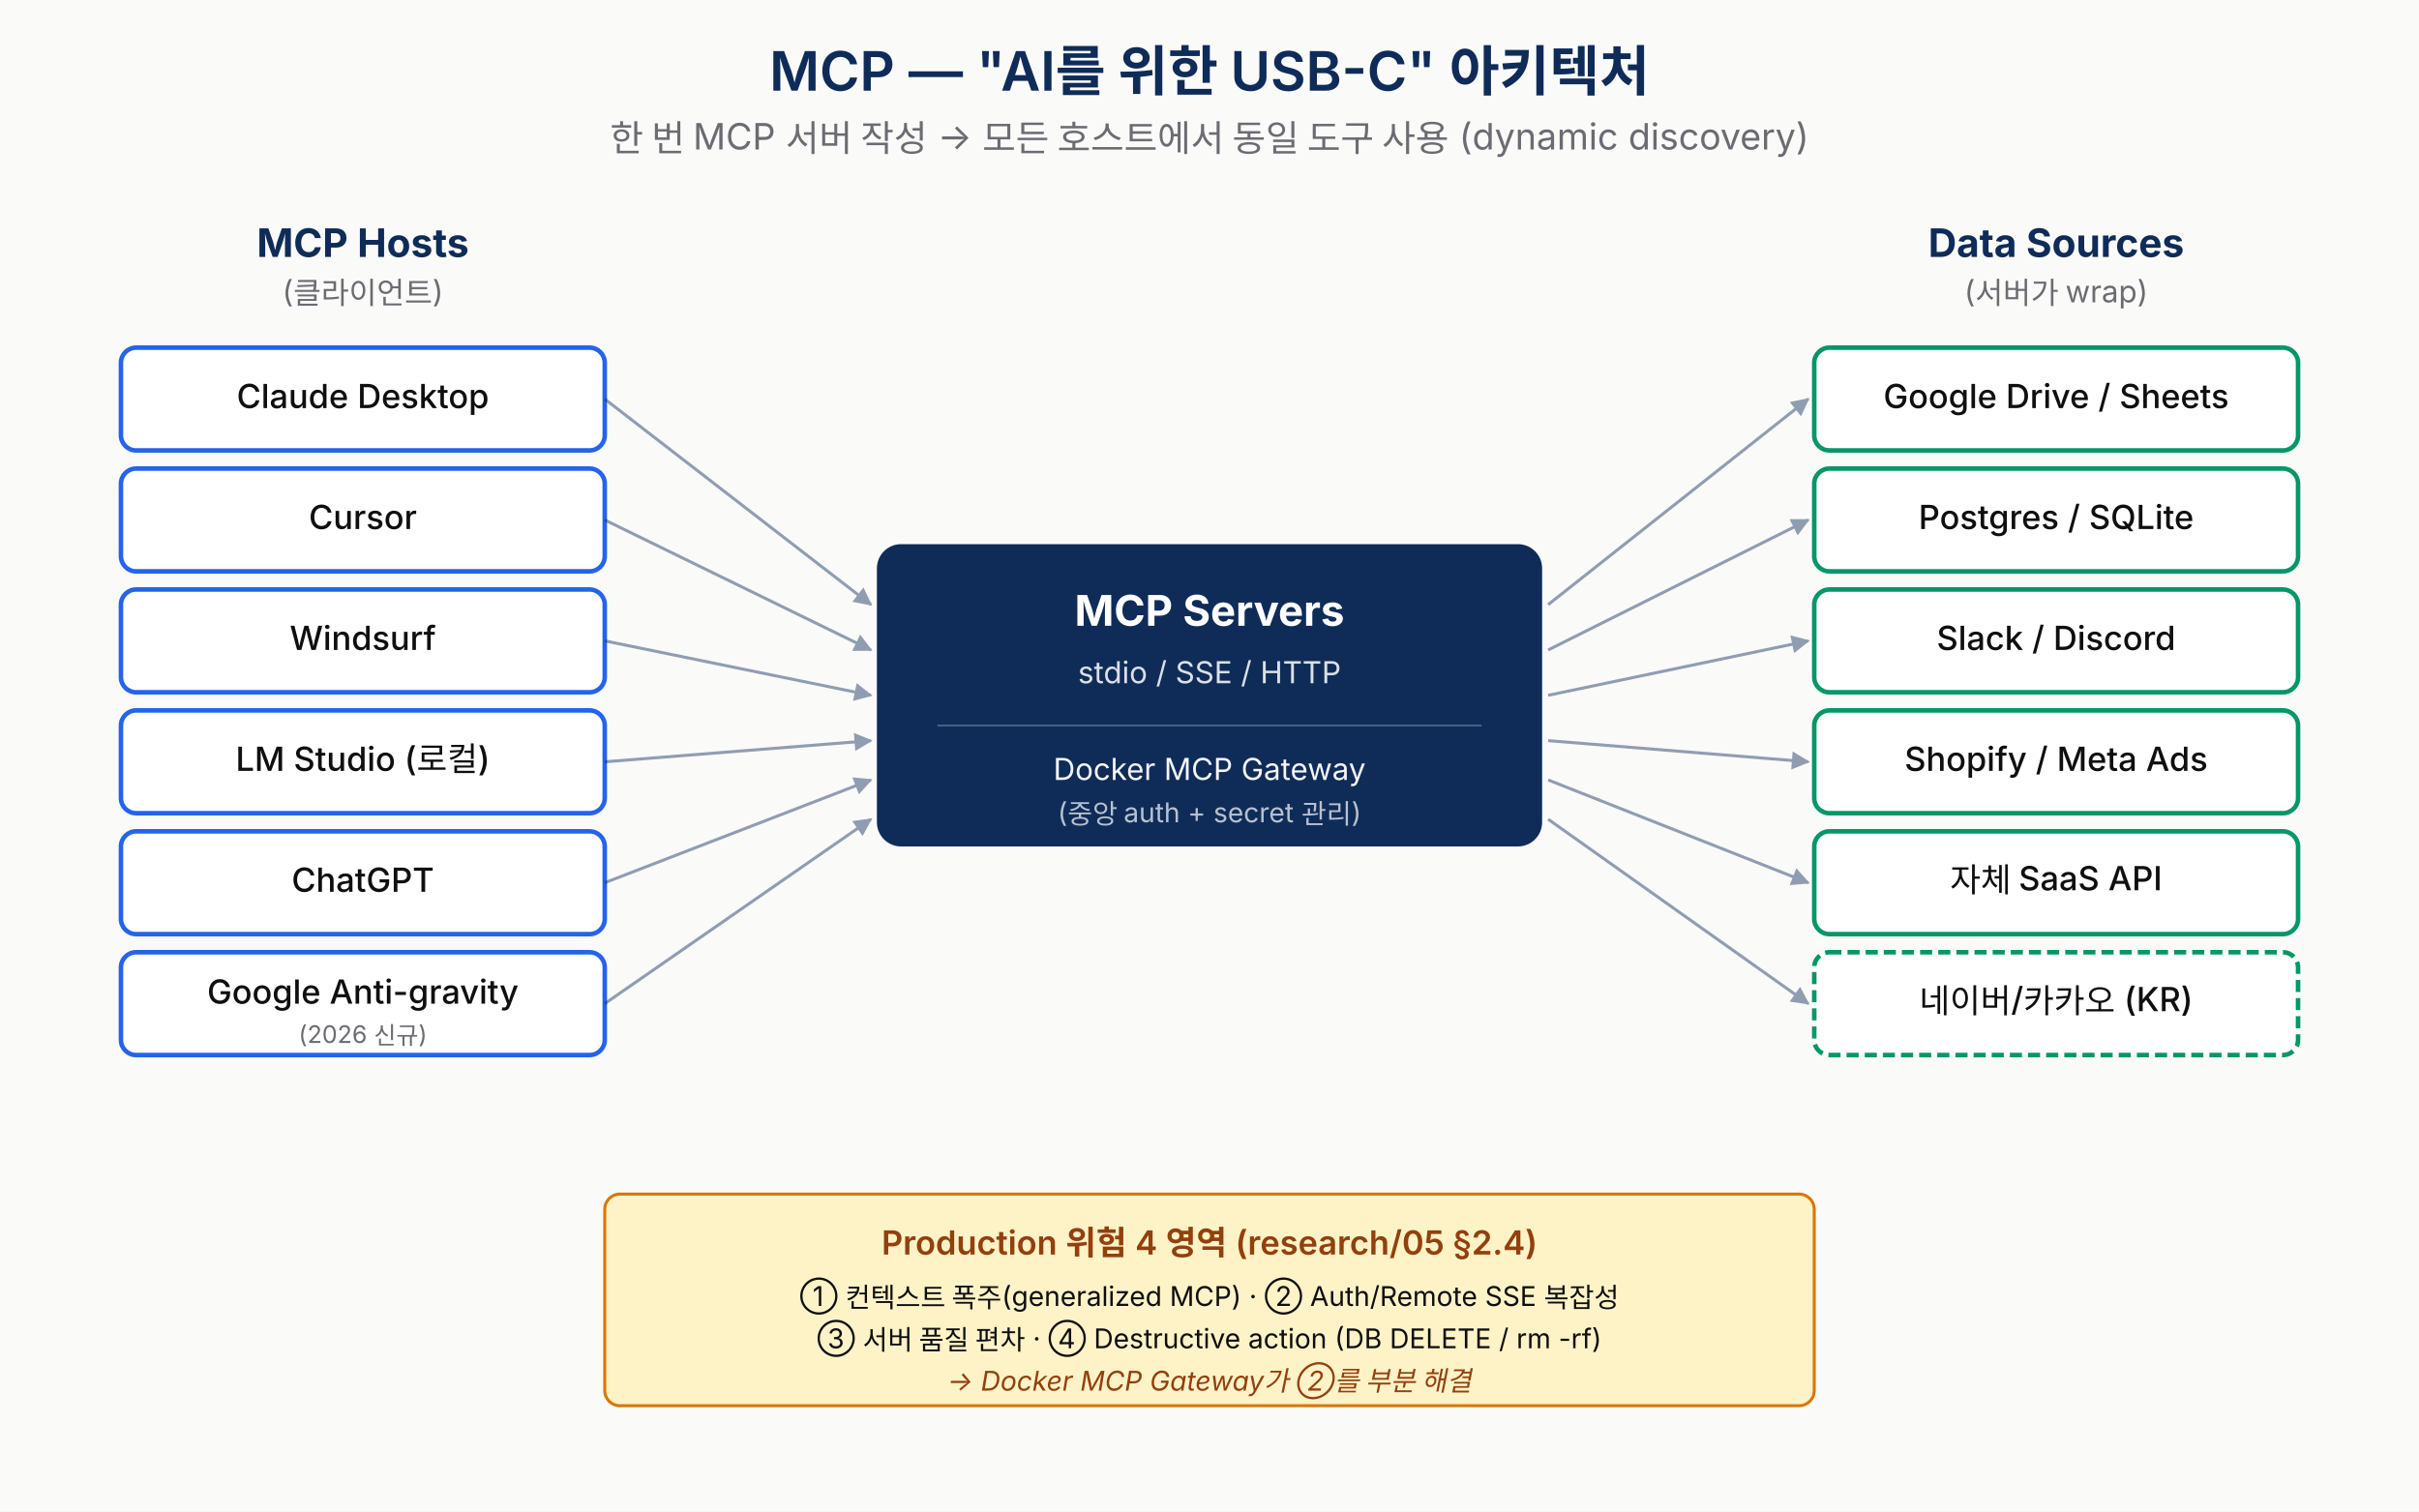
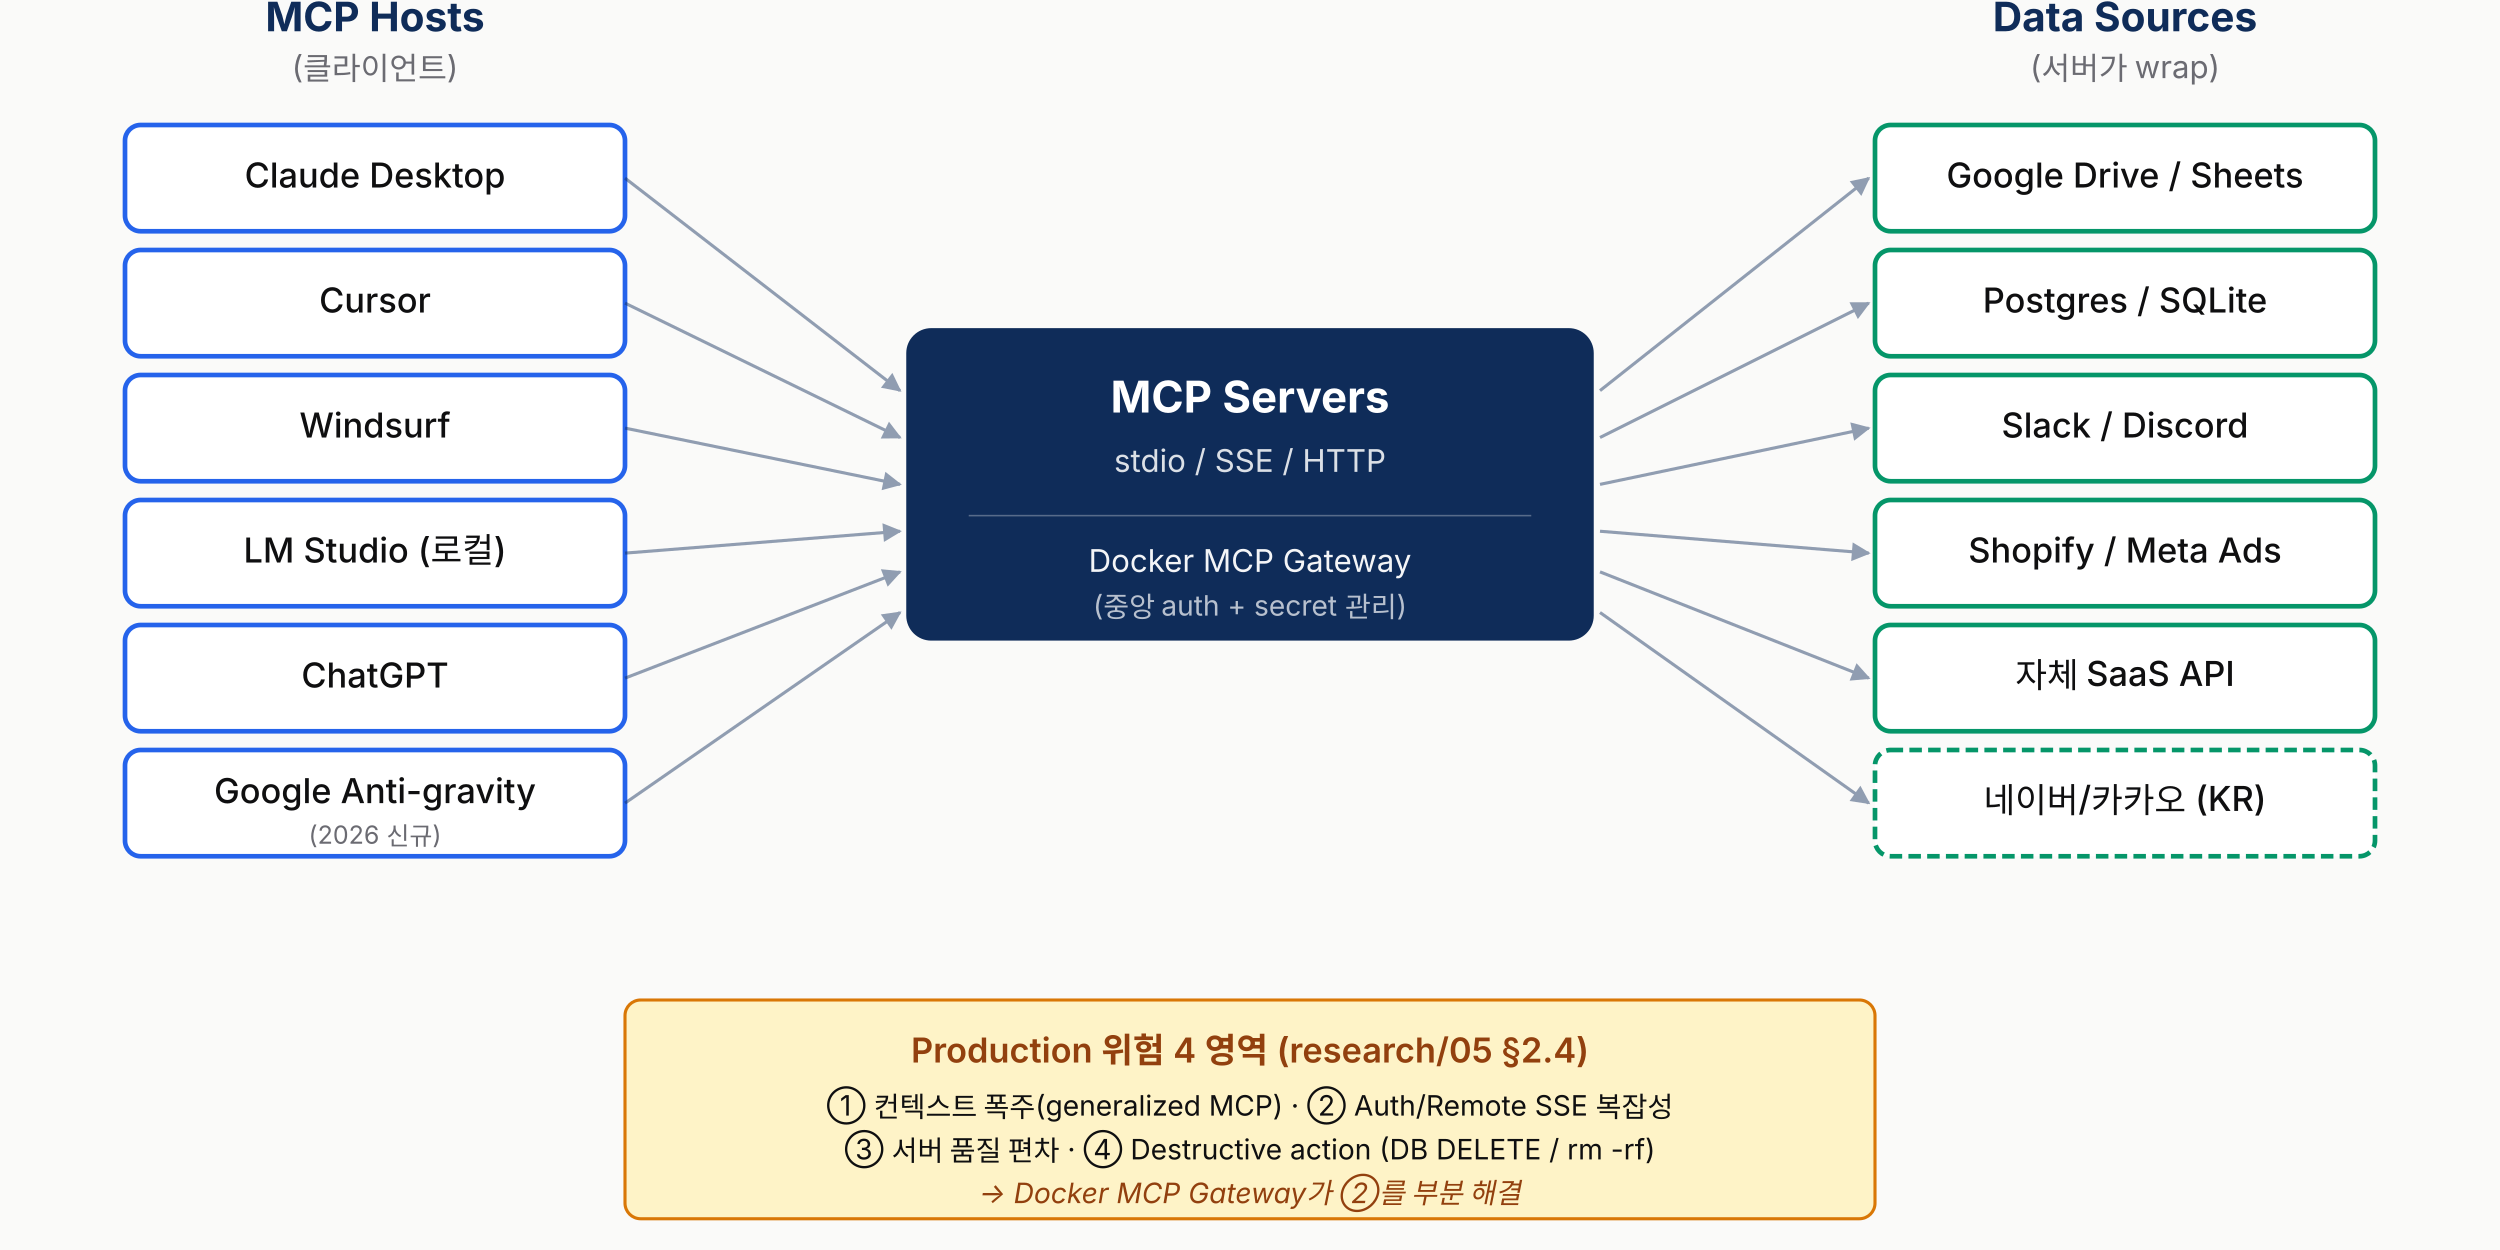
- <svg xmlns="http://www.w3.org/2000/svg" viewBox="0 0 800 500" font-family="-apple-system, 'Segoe UI', 'Noto Sans KR', sans-serif">
+ <svg xmlns="http://www.w3.org/2000/svg" viewBox="0 75 800 400" font-family="-apple-system, 'Segoe UI', 'Noto Sans KR', sans-serif">
  <defs>
    <marker id="arrow-mcp" viewBox="0 0 10 10" refX="9" refY="5" markerWidth="6" markerHeight="6" orient="auto">
      <path d="M0,0 L10,5 L0,10 z" fill="#0F2C59" />
    </marker>
    <marker id="arrow-mcp-rev" viewBox="0 0 10 10" refX="1" refY="5" markerWidth="6" markerHeight="6" orient="auto">
      <path d="M10,0 L0,5 L10,10 z" fill="#0F2C59" />
    </marker>
  </defs>
-   <rect width="800" height="500" fill="#FAFAF9" />
-   <text x="400" y="30" font-size="18" font-weight="600" text-anchor="middle" fill="#0F2C59">MCP — "AI를 위한 USB-C" 아키텍처</text>
-   <text x="400" y="50" font-size="12" text-anchor="middle" fill="#6B6B72">한 번 MCP 서버 작성 → 모든 호스트에서 동일 도구 사용 (dynamic discovery)</text>
+   <rect x="0" y="75" width="800" height="400" fill="#FAFAF9" />
  <text x="120" y="85" font-size="13" font-weight="700" text-anchor="middle" fill="#0F2C59">MCP Hosts</text>
  <text x="120" y="100" font-size="10" text-anchor="middle" fill="#6B6B72">(클라이언트)</text>
  <g>
    <rect x="40" y="115" width="160" height="34" rx="5" fill="#FFFFFF" stroke="#2563EB" stroke-width="1.5" />
    <text x="120" y="135" font-size="11" font-weight="500" text-anchor="middle" fill="#0F0F10">Claude Desktop</text>
  </g>
  <g>
    <rect x="40" y="155" width="160" height="34" rx="5" fill="#FFFFFF" stroke="#2563EB" stroke-width="1.5" />
    <text x="120" y="175" font-size="11" font-weight="500" text-anchor="middle" fill="#0F0F10">Cursor</text>
  </g>
  <g>
    <rect x="40" y="195" width="160" height="34" rx="5" fill="#FFFFFF" stroke="#2563EB" stroke-width="1.5" />
    <text x="120" y="215" font-size="11" font-weight="500" text-anchor="middle" fill="#0F0F10">Windsurf</text>
  </g>
  <g>
    <rect x="40" y="235" width="160" height="34" rx="5" fill="#FFFFFF" stroke="#2563EB" stroke-width="1.5" />
    <text x="120" y="255" font-size="11" font-weight="500" text-anchor="middle" fill="#0F0F10">LM Studio (로컬)</text>
  </g>
  <g>
    <rect x="40" y="275" width="160" height="34" rx="5" fill="#FFFFFF" stroke="#2563EB" stroke-width="1.5" />
    <text x="120" y="295" font-size="11" font-weight="500" text-anchor="middle" fill="#0F0F10">ChatGPT</text>
  </g>
  <g>
    <rect x="40" y="315" width="160" height="34" rx="5" fill="#FFFFFF" stroke="#2563EB" stroke-width="1.5" />
    <text x="120" y="332" font-size="11" font-weight="500" text-anchor="middle" fill="#0F0F10">Google Anti-gravity</text>
    <text x="120" y="345" font-size="8" text-anchor="middle" fill="#6B6B72">(2026 신규)</text>
  </g>
  <g>
    <rect x="290" y="180" width="220" height="100" rx="8" fill="#0F2C59" />
    <text x="400" y="207" font-size="14" font-weight="700" text-anchor="middle" fill="#FFFFFF">MCP Servers</text>
    <text x="400" y="226" font-size="10" text-anchor="middle" fill="#FFFFFF" opacity="0.85">stdio / SSE / HTTP</text>
    <line x1="310" y1="240" x2="490" y2="240" stroke="#FFFFFF" stroke-opacity="0.3" stroke-width="0.5" />
    <text x="400" y="258" font-size="10" text-anchor="middle" fill="#FFFFFF" opacity="0.95">Docker MCP Gateway</text>
    <text x="400" y="272" font-size="9" text-anchor="middle" fill="#FFFFFF" opacity="0.7">(중앙 auth + secret 관리)</text>
  </g>
  <line x1="200" y1="132" x2="288" y2="200" stroke="#0F2C59" stroke-width="1" marker-end="url(#arrow-mcp)" opacity="0.45" />
  <line x1="200" y1="172" x2="288" y2="215" stroke="#0F2C59" stroke-width="1" marker-end="url(#arrow-mcp)" opacity="0.45" />
  <line x1="200" y1="212" x2="288" y2="230" stroke="#0F2C59" stroke-width="1" marker-end="url(#arrow-mcp)" opacity="0.45" />
  <line x1="200" y1="252" x2="288" y2="245" stroke="#0F2C59" stroke-width="1" marker-end="url(#arrow-mcp)" opacity="0.45" />
  <line x1="200" y1="292" x2="288" y2="258" stroke="#0F2C59" stroke-width="1" marker-end="url(#arrow-mcp)" opacity="0.45" />
  <line x1="200" y1="332" x2="288" y2="271" stroke="#0F2C59" stroke-width="1" marker-end="url(#arrow-mcp)" opacity="0.45" />
  <text x="680" y="85" font-size="13" font-weight="700" text-anchor="middle" fill="#0F2C59">Data Sources</text>
  <text x="680" y="100" font-size="10" text-anchor="middle" fill="#6B6B72">(서버가 wrap)</text>
  <g>
    <rect x="600" y="115" width="160" height="34" rx="5" fill="#FFFFFF" stroke="#059669" stroke-width="1.5" />
    <text x="680" y="135" font-size="11" font-weight="500" text-anchor="middle" fill="#0F0F10">Google Drive / Sheets</text>
  </g>
  <g>
    <rect x="600" y="155" width="160" height="34" rx="5" fill="#FFFFFF" stroke="#059669" stroke-width="1.5" />
    <text x="680" y="175" font-size="11" font-weight="500" text-anchor="middle" fill="#0F0F10">Postgres / SQLite</text>
  </g>
  <g>
    <rect x="600" y="195" width="160" height="34" rx="5" fill="#FFFFFF" stroke="#059669" stroke-width="1.5" />
    <text x="680" y="215" font-size="11" font-weight="500" text-anchor="middle" fill="#0F0F10">Slack / Discord</text>
  </g>
  <g>
    <rect x="600" y="235" width="160" height="34" rx="5" fill="#FFFFFF" stroke="#059669" stroke-width="1.5" />
    <text x="680" y="255" font-size="11" font-weight="500" text-anchor="middle" fill="#0F0F10">Shopify / Meta Ads</text>
  </g>
  <g>
    <rect x="600" y="275" width="160" height="34" rx="5" fill="#FFFFFF" stroke="#059669" stroke-width="1.5" />
    <text x="680" y="295" font-size="11" font-weight="500" text-anchor="middle" fill="#0F0F10">자체 SaaS API</text>
  </g>
  <g>
    <rect x="600" y="315" width="160" height="34" rx="5" fill="#FFFFFF" stroke="#059669" stroke-width="1.5" stroke-dasharray="4 2" />
    <text x="680" y="335" font-size="11" font-weight="500" text-anchor="middle" fill="#0F0F10">네이버/카카오 (KR)</text>
  </g>
  <line x1="512" y1="200" x2="598" y2="132" stroke="#0F2C59" stroke-width="1" marker-end="url(#arrow-mcp)" opacity="0.45" />
  <line x1="512" y1="215" x2="598" y2="172" stroke="#0F2C59" stroke-width="1" marker-end="url(#arrow-mcp)" opacity="0.45" />
  <line x1="512" y1="230" x2="598" y2="212" stroke="#0F2C59" stroke-width="1" marker-end="url(#arrow-mcp)" opacity="0.45" />
  <line x1="512" y1="245" x2="598" y2="252" stroke="#0F2C59" stroke-width="1" marker-end="url(#arrow-mcp)" opacity="0.45" />
  <line x1="512" y1="258" x2="598" y2="292" stroke="#0F2C59" stroke-width="1" marker-end="url(#arrow-mcp)" opacity="0.45" />
  <line x1="512" y1="271" x2="598" y2="332" stroke="#0F2C59" stroke-width="1" marker-end="url(#arrow-mcp)" opacity="0.45" />
  <g>
    <rect x="200" y="395" width="400" height="70" rx="5" fill="#FEF3C7" stroke="#D97706" stroke-width="1" />
    <text x="400" y="415" font-size="11" font-weight="600" text-anchor="middle" fill="#92400E">Production 위험 4 영역 (research/05 §2.4)</text>
    <text x="400" y="432" font-size="9" text-anchor="middle" fill="#0F0F10">① 컨텍스트 폭주(generalized MCP) · ② Auth/Remote SSE 복잡성</text>
    <text x="400" y="446" font-size="9" text-anchor="middle" fill="#0F0F10">③ 서버 품질 편차 · ④ Destructive action (DB DELETE / rm -rf)</text>
    <text x="400" y="460" font-size="9" font-style="italic" text-anchor="middle" fill="#92400E">→ Docker MCP Gateway가 ②를 부분 해결</text>
  </g>
</svg>
